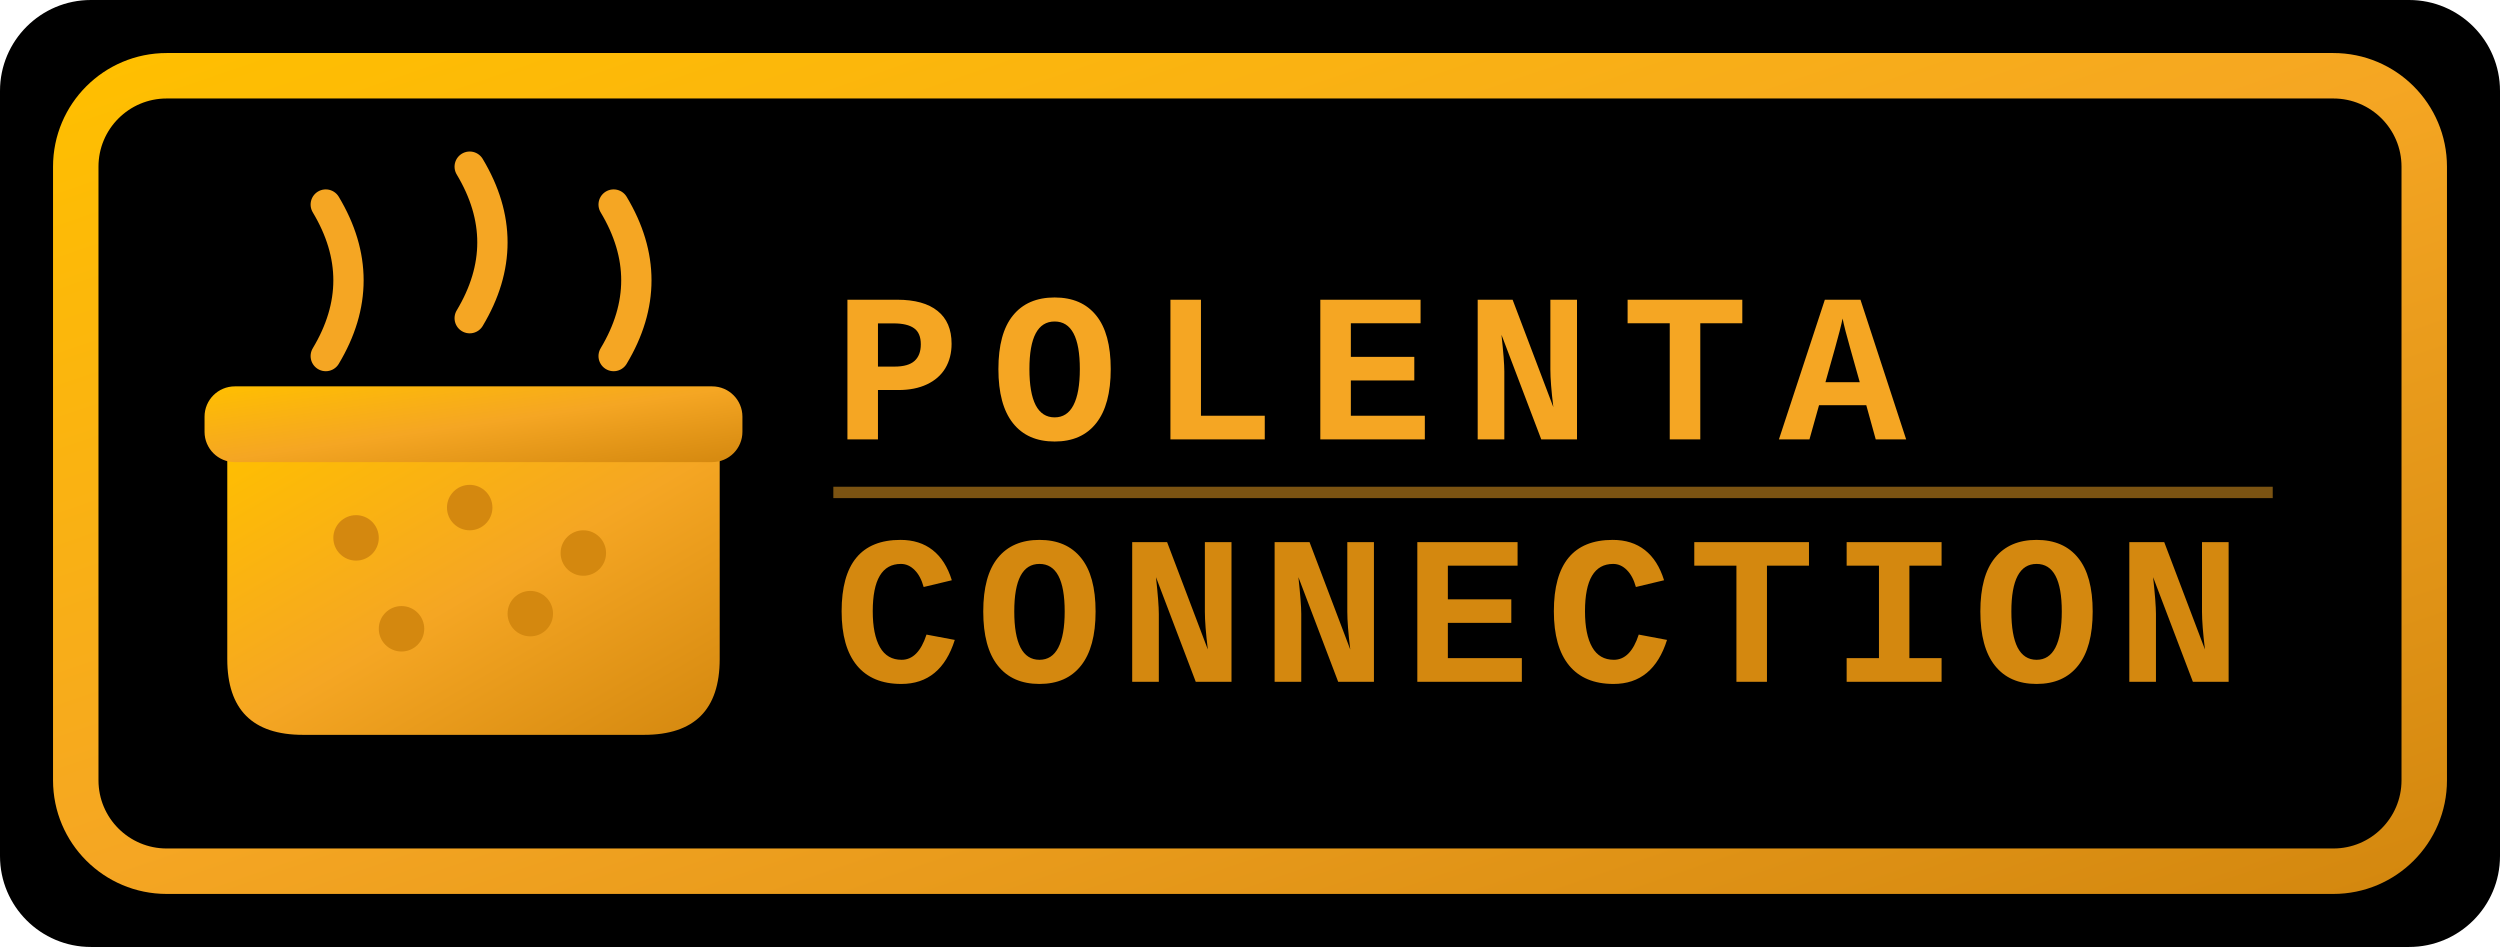
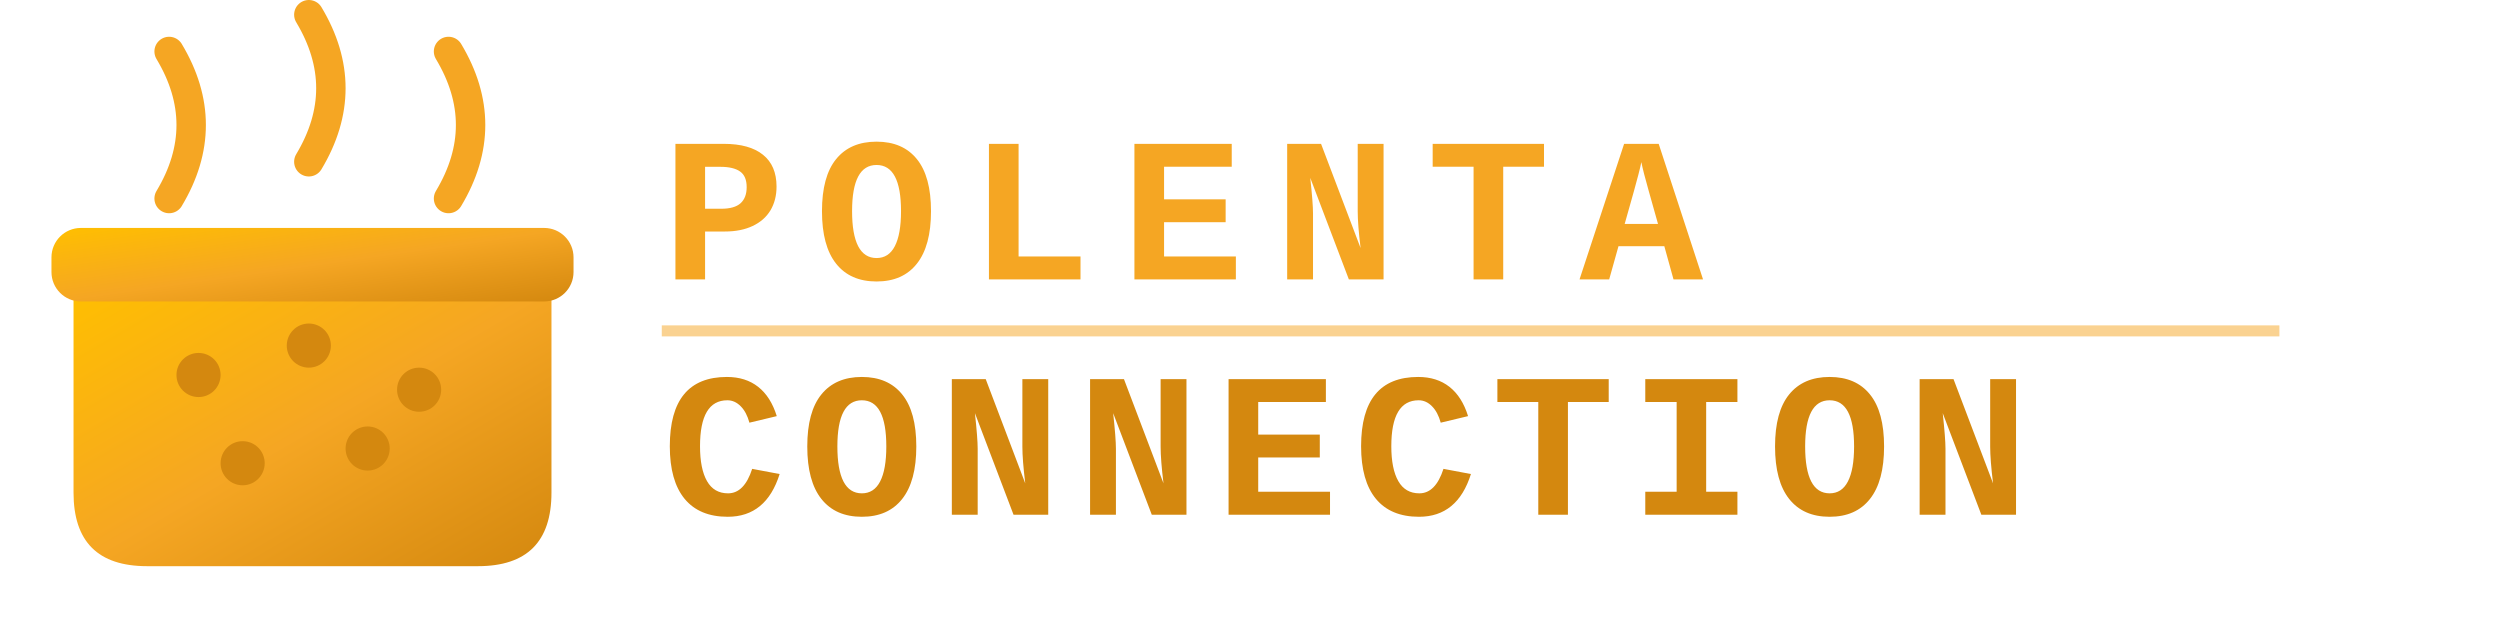
- <svg xmlns="http://www.w3.org/2000/svg" viewBox="0 0 330 125" width="330" height="125">
+ <svg xmlns="http://www.w3.org/2000/svg" viewBox="0 0 340 85" width="340" height="85">
  <defs>
    <linearGradient id="polentaGradient" x1="0%" y1="0%" x2="100%" y2="100%">
      <stop offset="0%" style="stop-color:#FFBF00" />
      <stop offset="50%" style="stop-color:#F5A623" />
      <stop offset="100%" style="stop-color:#D4880F" />
    </linearGradient>
  </defs>
-   <rect x="0" y="0" width="330" height="125" rx="12" ry="12" fill="#000000" />
-   <rect x="10" y="10" width="310" height="105" rx="12" ry="12" fill="none" stroke="url(#polentaGradient)" stroke-width="6" />
-   <g transform="translate(25, 25)">
+   <g transform="translate(5, 5)">
    <path d="M5 34 L5 62 Q5 72 15 72 L60 72 Q70 72 70 62 L70 34 Z" fill="url(#polentaGradient)" />
    <rect x="2" y="26" width="71" height="10" rx="4" fill="url(#polentaGradient)" />
    <path d="M18 22 Q24 12 18 2" stroke="#F5A623" stroke-width="4" fill="none" stroke-linecap="round" />
    <path d="M37 17 Q43 7 37 -3" stroke="#F5A623" stroke-width="4" fill="none" stroke-linecap="round" />
    <path d="M56 22 Q62 12 56 2" stroke="#F5A623" stroke-width="4" fill="none" stroke-linecap="round" />
    <circle cx="22" cy="46" r="3" fill="#D4880F" />
    <circle cx="37" cy="42" r="3" fill="#D4880F" />
    <circle cx="52" cy="48" r="3" fill="#D4880F" />
    <circle cx="28" cy="58" r="3" fill="#D4880F" />
    <circle cx="45" cy="56" r="3" fill="#D4880F" />
  </g>
-   <text x="110" y="58" font-family="Courier New, Courier, monospace" font-size="28" font-weight="bold" letter-spacing="4" fill="#F5A623">POLENTA</text>
-   <text x="110" y="90" font-family="Courier New, Courier, monospace" font-size="28" font-weight="bold" letter-spacing="2" fill="#D4880F">CONNECTION</text>
-   <line x1="110" y1="65" x2="300" y2="65" stroke="#F5A623" stroke-width="1.5" opacity="0.5" />
+   <text x="90" y="38" font-family="Courier New, Courier, monospace" font-size="28" font-weight="bold" letter-spacing="4" fill="#F5A623">POLENTA</text>
+   <text x="90" y="70" font-family="Courier New, Courier, monospace" font-size="28" font-weight="bold" letter-spacing="2" fill="#D4880F">CONNECTION</text>
+   <line x1="90" y1="45" x2="310" y2="45" stroke="#F5A623" stroke-width="1.5" opacity="0.5" />
</svg>
